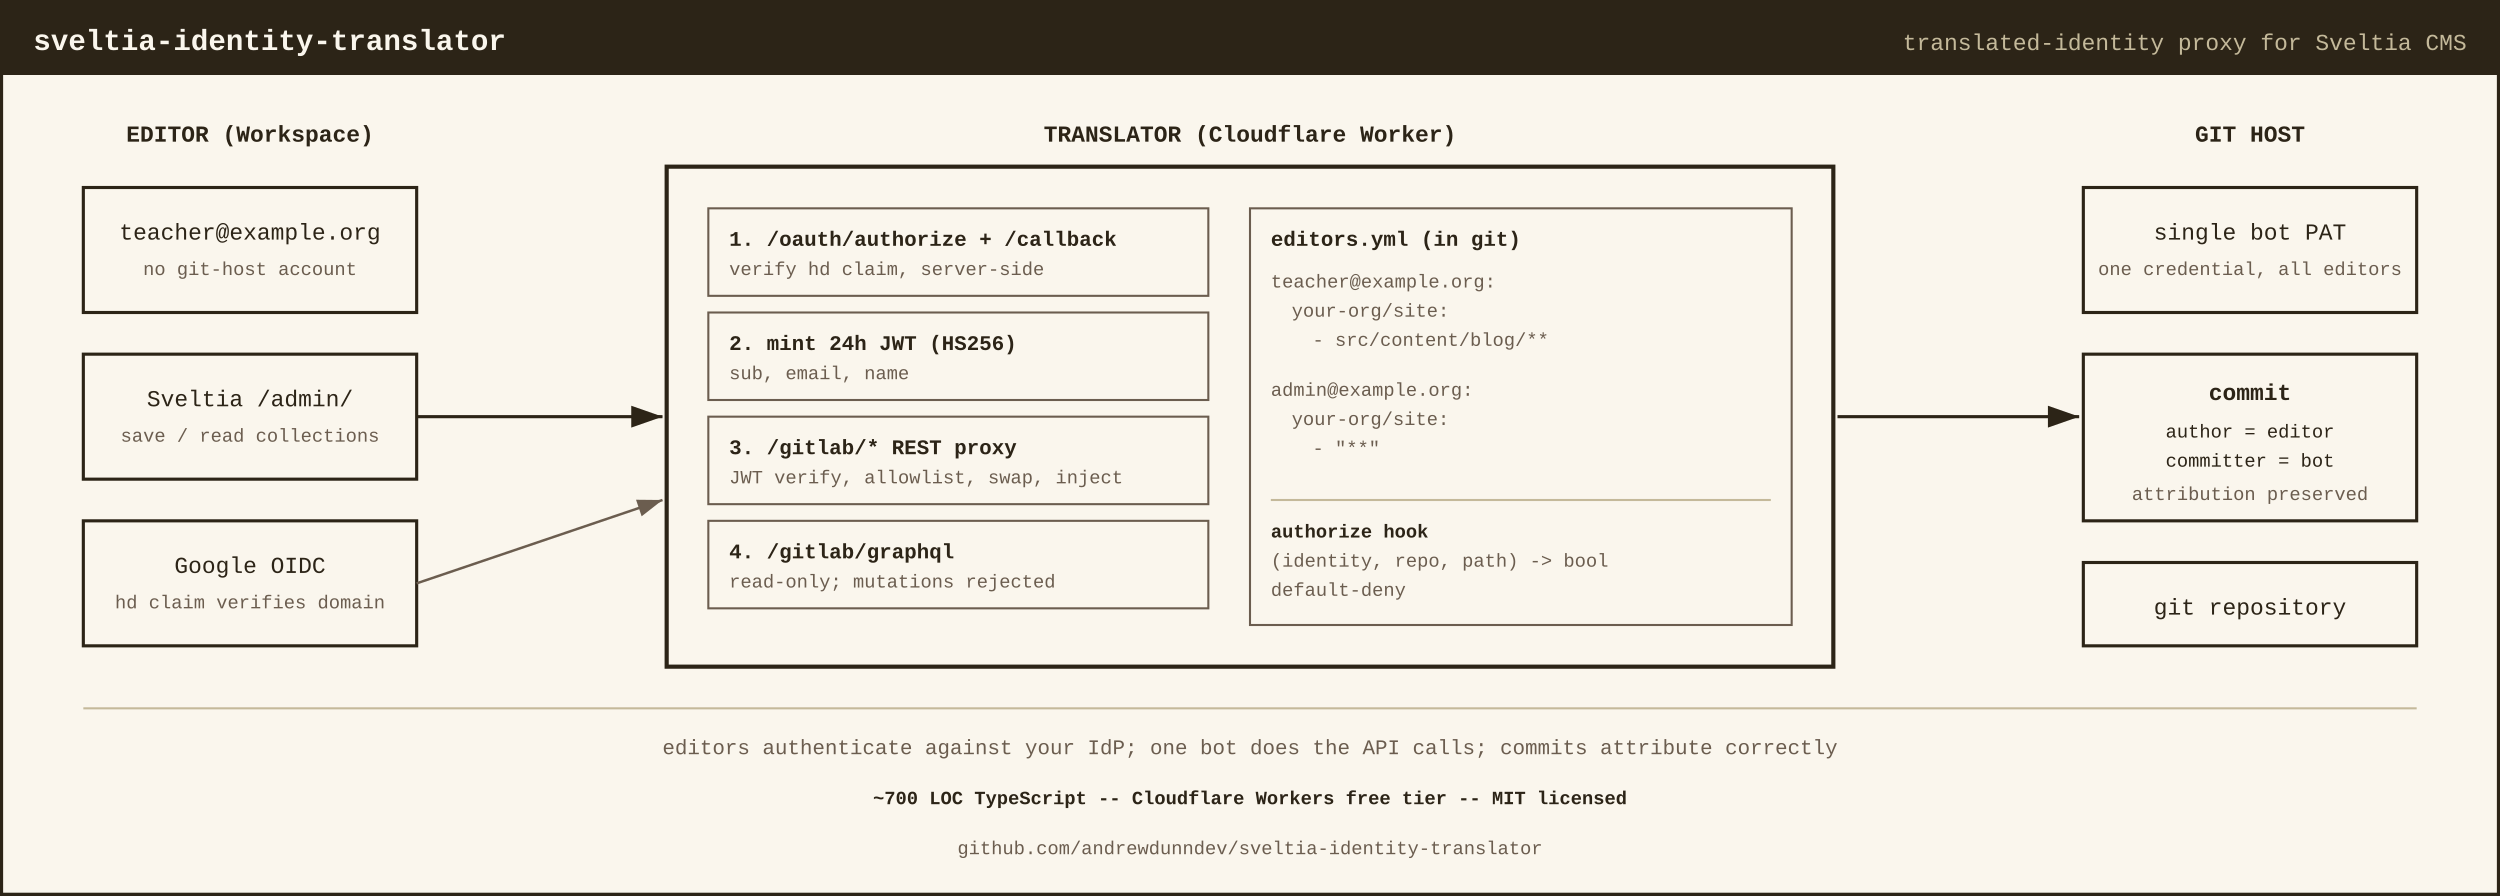
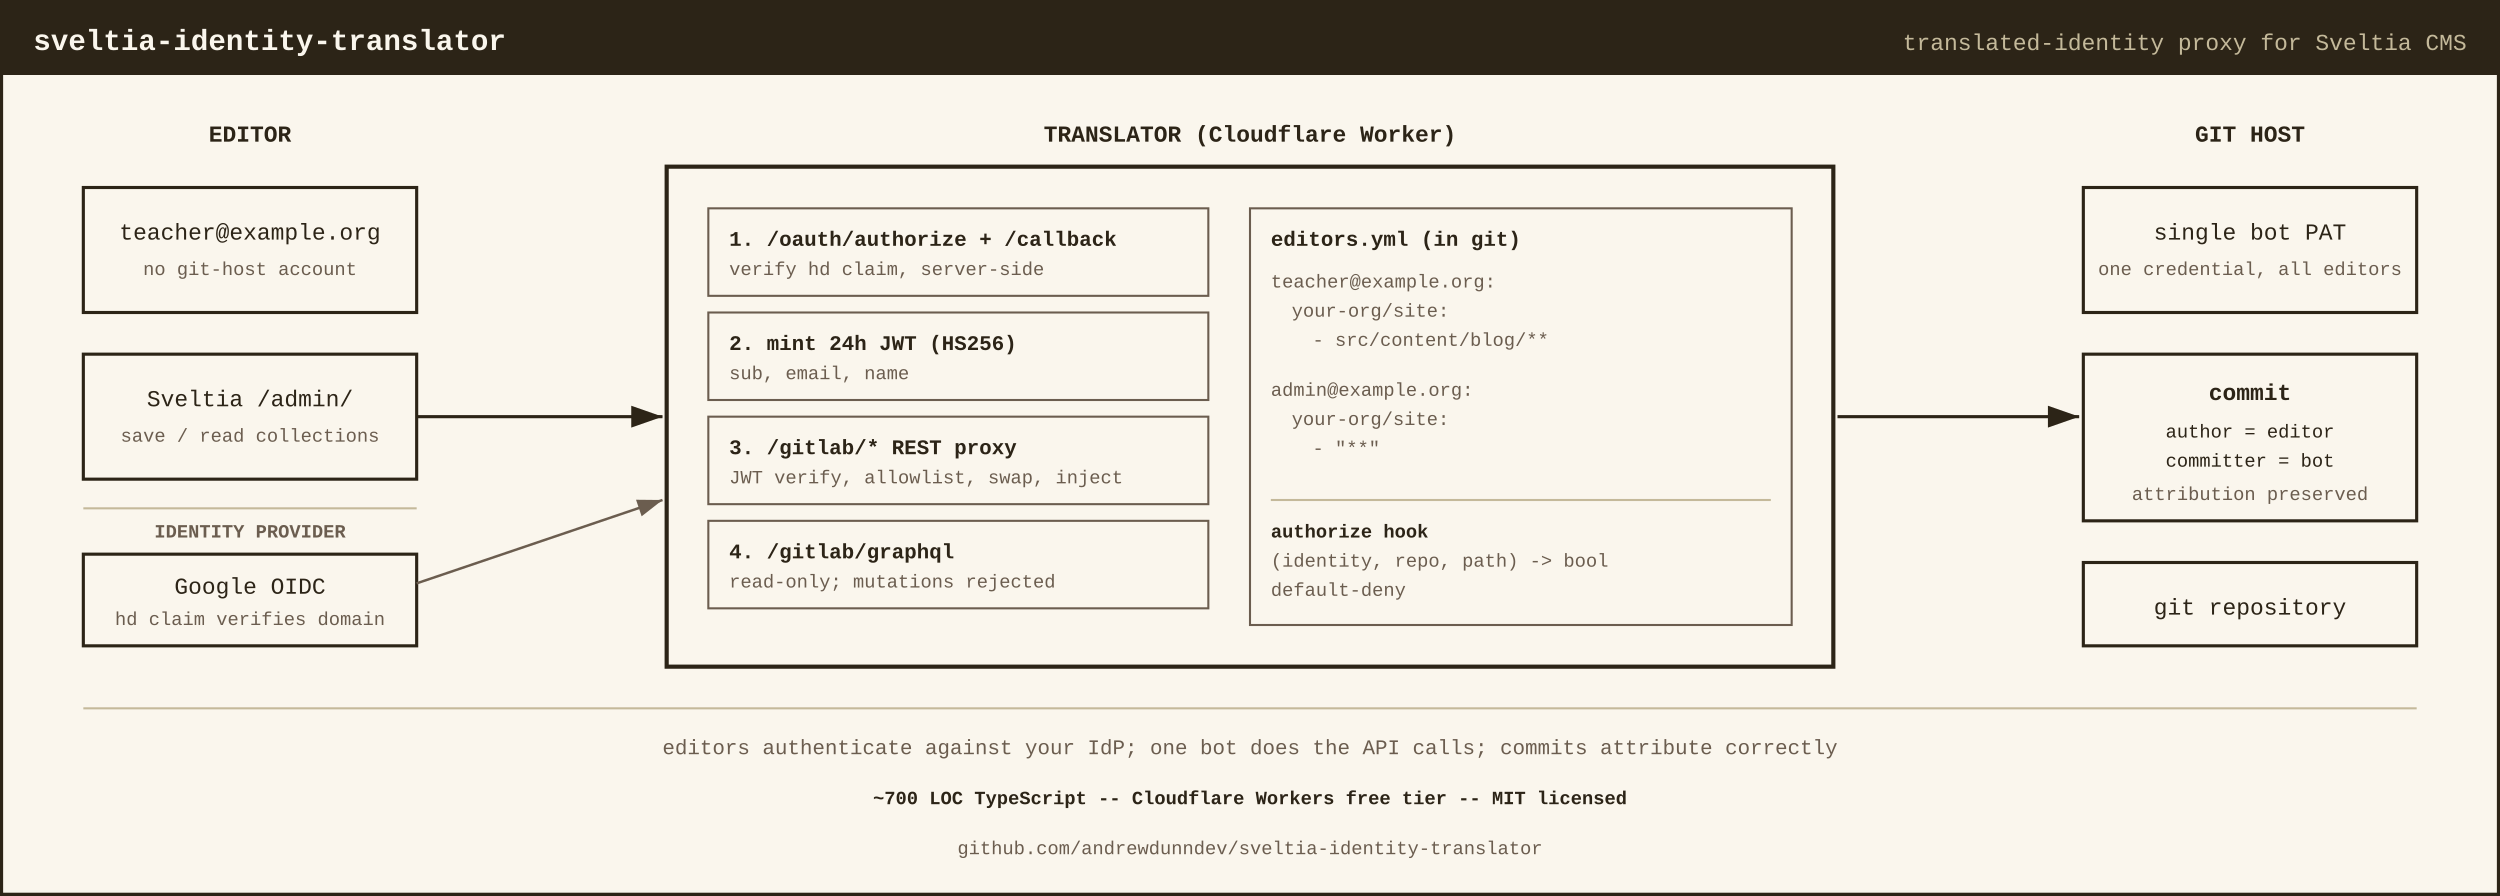
<svg xmlns="http://www.w3.org/2000/svg" viewBox="0 0 1200 430" font-family="'IBM Plex Mono', 'Courier New', monospace">
  <rect x="0" y="0" width="1200" height="430" fill="#faf6ed" stroke="#2c2417" stroke-width="3" />
  <rect x="0" y="0" width="1200" height="36" fill="#2c2417" />
  <text x="16" y="24" font-size="14" fill="#faf6ed" font-weight="bold">sveltia-identity-translator</text>
  <text x="1184" y="24" font-size="11" fill="#c4b99a" text-anchor="end">translated-identity proxy for Sveltia CMS</text>
  <defs>
    <marker id="h-arrow" viewBox="0 0 10 7" refX="10" refY="3.5" markerWidth="10" markerHeight="7" orient="auto-start-reverse">
      <path d="M0,0 L10,3.5 L0,7 z" fill="#2c2417" />
    </marker>
    <marker id="h-arrow-light" viewBox="0 0 10 7" refX="10" refY="3.5" markerWidth="10" markerHeight="7" orient="auto-start-reverse">
      <path d="M0,0 L10,3.5 L0,7 z" fill="#6b5d4f" />
    </marker>
  </defs>
-   <text x="120" y="68" text-anchor="middle" font-size="11" font-weight="bold" fill="#2c2417">EDITOR (Workspace)</text>
+   <text x="120" y="68" text-anchor="middle" font-size="11" font-weight="bold" fill="#2c2417">EDITOR</text>
  <text x="600" y="68" text-anchor="middle" font-size="11" font-weight="bold" fill="#2c2417">TRANSLATOR (Cloudflare Worker)</text>
  <text x="1080" y="68" text-anchor="middle" font-size="11" font-weight="bold" fill="#2c2417">GIT HOST</text>
  <rect x="40" y="90" width="160" height="60" fill="none" stroke="#2c2417" stroke-width="1.5" />
  <text x="120" y="115" text-anchor="middle" font-size="11" fill="#2c2417">teacher@example.org</text>
  <text x="120" y="132" text-anchor="middle" font-size="9" fill="#6b5d4f">no git-host account</text>
  <rect x="40" y="170" width="160" height="60" fill="none" stroke="#2c2417" stroke-width="1.5" />
  <text x="120" y="195" text-anchor="middle" font-size="11" fill="#2c2417">Sveltia /admin/</text>
  <text x="120" y="212" text-anchor="middle" font-size="9" fill="#6b5d4f">save / read collections</text>
-   <rect x="40" y="250" width="160" height="60" fill="none" stroke="#2c2417" stroke-width="1.5" />
-   <text x="120" y="275" text-anchor="middle" font-size="11" fill="#2c2417">Google OIDC</text>
-   <text x="120" y="292" text-anchor="middle" font-size="9" fill="#6b5d4f">hd claim verifies domain</text>
+   <line x1="40" y1="244" x2="200" y2="244" stroke="#c4b99a" stroke-width="1" />
+   <text x="120" y="258" text-anchor="middle" font-size="9" font-weight="bold" fill="#6b5d4f">IDENTITY PROVIDER</text>
+   <rect x="40" y="266" width="160" height="44" fill="none" stroke="#2c2417" stroke-width="1.5" />
+   <text x="120" y="285" text-anchor="middle" font-size="11" fill="#2c2417">Google OIDC</text>
+   <text x="120" y="300" text-anchor="middle" font-size="9" fill="#6b5d4f">hd claim verifies domain</text>
  <rect x="320" y="80" width="560" height="240" fill="none" stroke="#2c2417" stroke-width="2" />
  <rect x="340" y="100" width="240" height="42" fill="none" stroke="#6b5d4f" stroke-width="1" />
  <text x="350" y="118" font-size="10" font-weight="bold" fill="#2c2417">1. /oauth/authorize + /callback</text>
  <text x="350" y="132" font-size="9" fill="#6b5d4f">verify hd claim, server-side</text>
  <rect x="340" y="150" width="240" height="42" fill="none" stroke="#6b5d4f" stroke-width="1" />
  <text x="350" y="168" font-size="10" font-weight="bold" fill="#2c2417">2. mint 24h JWT (HS256)</text>
  <text x="350" y="182" font-size="9" fill="#6b5d4f">sub, email, name</text>
  <rect x="340" y="200" width="240" height="42" fill="none" stroke="#6b5d4f" stroke-width="1" />
  <text x="350" y="218" font-size="10" font-weight="bold" fill="#2c2417">3. /gitlab/* REST proxy</text>
  <text x="350" y="232" font-size="9" fill="#6b5d4f">JWT verify, allowlist, swap, inject</text>
  <rect x="340" y="250" width="240" height="42" fill="none" stroke="#6b5d4f" stroke-width="1" />
  <text x="350" y="268" font-size="10" font-weight="bold" fill="#2c2417">4. /gitlab/graphql</text>
  <text x="350" y="282" font-size="9" fill="#6b5d4f">read-only; mutations rejected</text>
  <rect x="600" y="100" width="260" height="200" fill="none" stroke="#6b5d4f" stroke-width="1" />
  <text x="610" y="118" font-size="10" font-weight="bold" fill="#2c2417">editors.yml (in git)</text>
  <text x="610" y="138" font-size="9" fill="#6b5d4f">teacher@example.org:</text>
  <text x="620" y="152" font-size="9" fill="#6b5d4f">your-org/site:</text>
  <text x="630" y="166" font-size="9" fill="#6b5d4f">- src/content/blog/**</text>
  <text x="610" y="190" font-size="9" fill="#6b5d4f">admin@example.org:</text>
  <text x="620" y="204" font-size="9" fill="#6b5d4f">your-org/site:</text>
  <text x="630" y="218" font-size="9" fill="#6b5d4f">- "**"</text>
  <line x1="610" y1="240" x2="850" y2="240" stroke="#c4b99a" stroke-width="1" />
  <text x="610" y="258" font-size="9" font-weight="bold" fill="#2c2417">authorize hook</text>
  <text x="610" y="272" font-size="9" fill="#6b5d4f">(identity, repo, path) -&gt; bool</text>
  <text x="610" y="286" font-size="9" fill="#6b5d4f">default-deny</text>
  <rect x="1000" y="90" width="160" height="60" fill="none" stroke="#2c2417" stroke-width="1.5" />
  <text x="1080" y="115" text-anchor="middle" font-size="11" fill="#2c2417">single bot PAT</text>
  <text x="1080" y="132" text-anchor="middle" font-size="9" fill="#6b5d4f">one credential, all editors</text>
  <rect x="1000" y="170" width="160" height="80" fill="none" stroke="#2c2417" stroke-width="1.5" />
  <text x="1080" y="192" text-anchor="middle" font-size="11" font-weight="bold" fill="#2c2417">commit</text>
  <text x="1080" y="210" text-anchor="middle" font-size="9" fill="#2c2417">author = editor</text>
  <text x="1080" y="224" text-anchor="middle" font-size="9" fill="#2c2417">committer = bot</text>
  <text x="1080" y="240" text-anchor="middle" font-size="9" fill="#6b5d4f">attribution preserved</text>
  <rect x="1000" y="270" width="160" height="40" fill="none" stroke="#2c2417" stroke-width="1.5" />
  <text x="1080" y="295" text-anchor="middle" font-size="11" fill="#2c2417">git repository</text>
  <line x1="200" y1="200" x2="318" y2="200" stroke="#2c2417" stroke-width="1.5" marker-end="url(#h-arrow)" />
  <line x1="200" y1="280" x2="318" y2="240" stroke="#6b5d4f" stroke-width="1.2" marker-end="url(#h-arrow-light)" />
  <line x1="882" y1="200" x2="998" y2="200" stroke="#2c2417" stroke-width="1.5" marker-end="url(#h-arrow)" />
  <line x1="40" y1="340" x2="1160" y2="340" stroke="#c4b99a" stroke-width="1" />
  <text x="600" y="362" font-size="10" fill="#6b5d4f" text-anchor="middle">editors authenticate against your IdP; one bot does the API calls; commits attribute correctly</text>
  <text x="600" y="386" font-size="9" font-weight="600" fill="#2c2417" text-anchor="middle">~700 LOC TypeScript -- Cloudflare Workers free tier -- MIT licensed</text>
  <text x="600" y="410" font-size="9" fill="#6b5d4f" text-anchor="middle">github.com/andrewdunndev/sveltia-identity-translator</text>
</svg>
